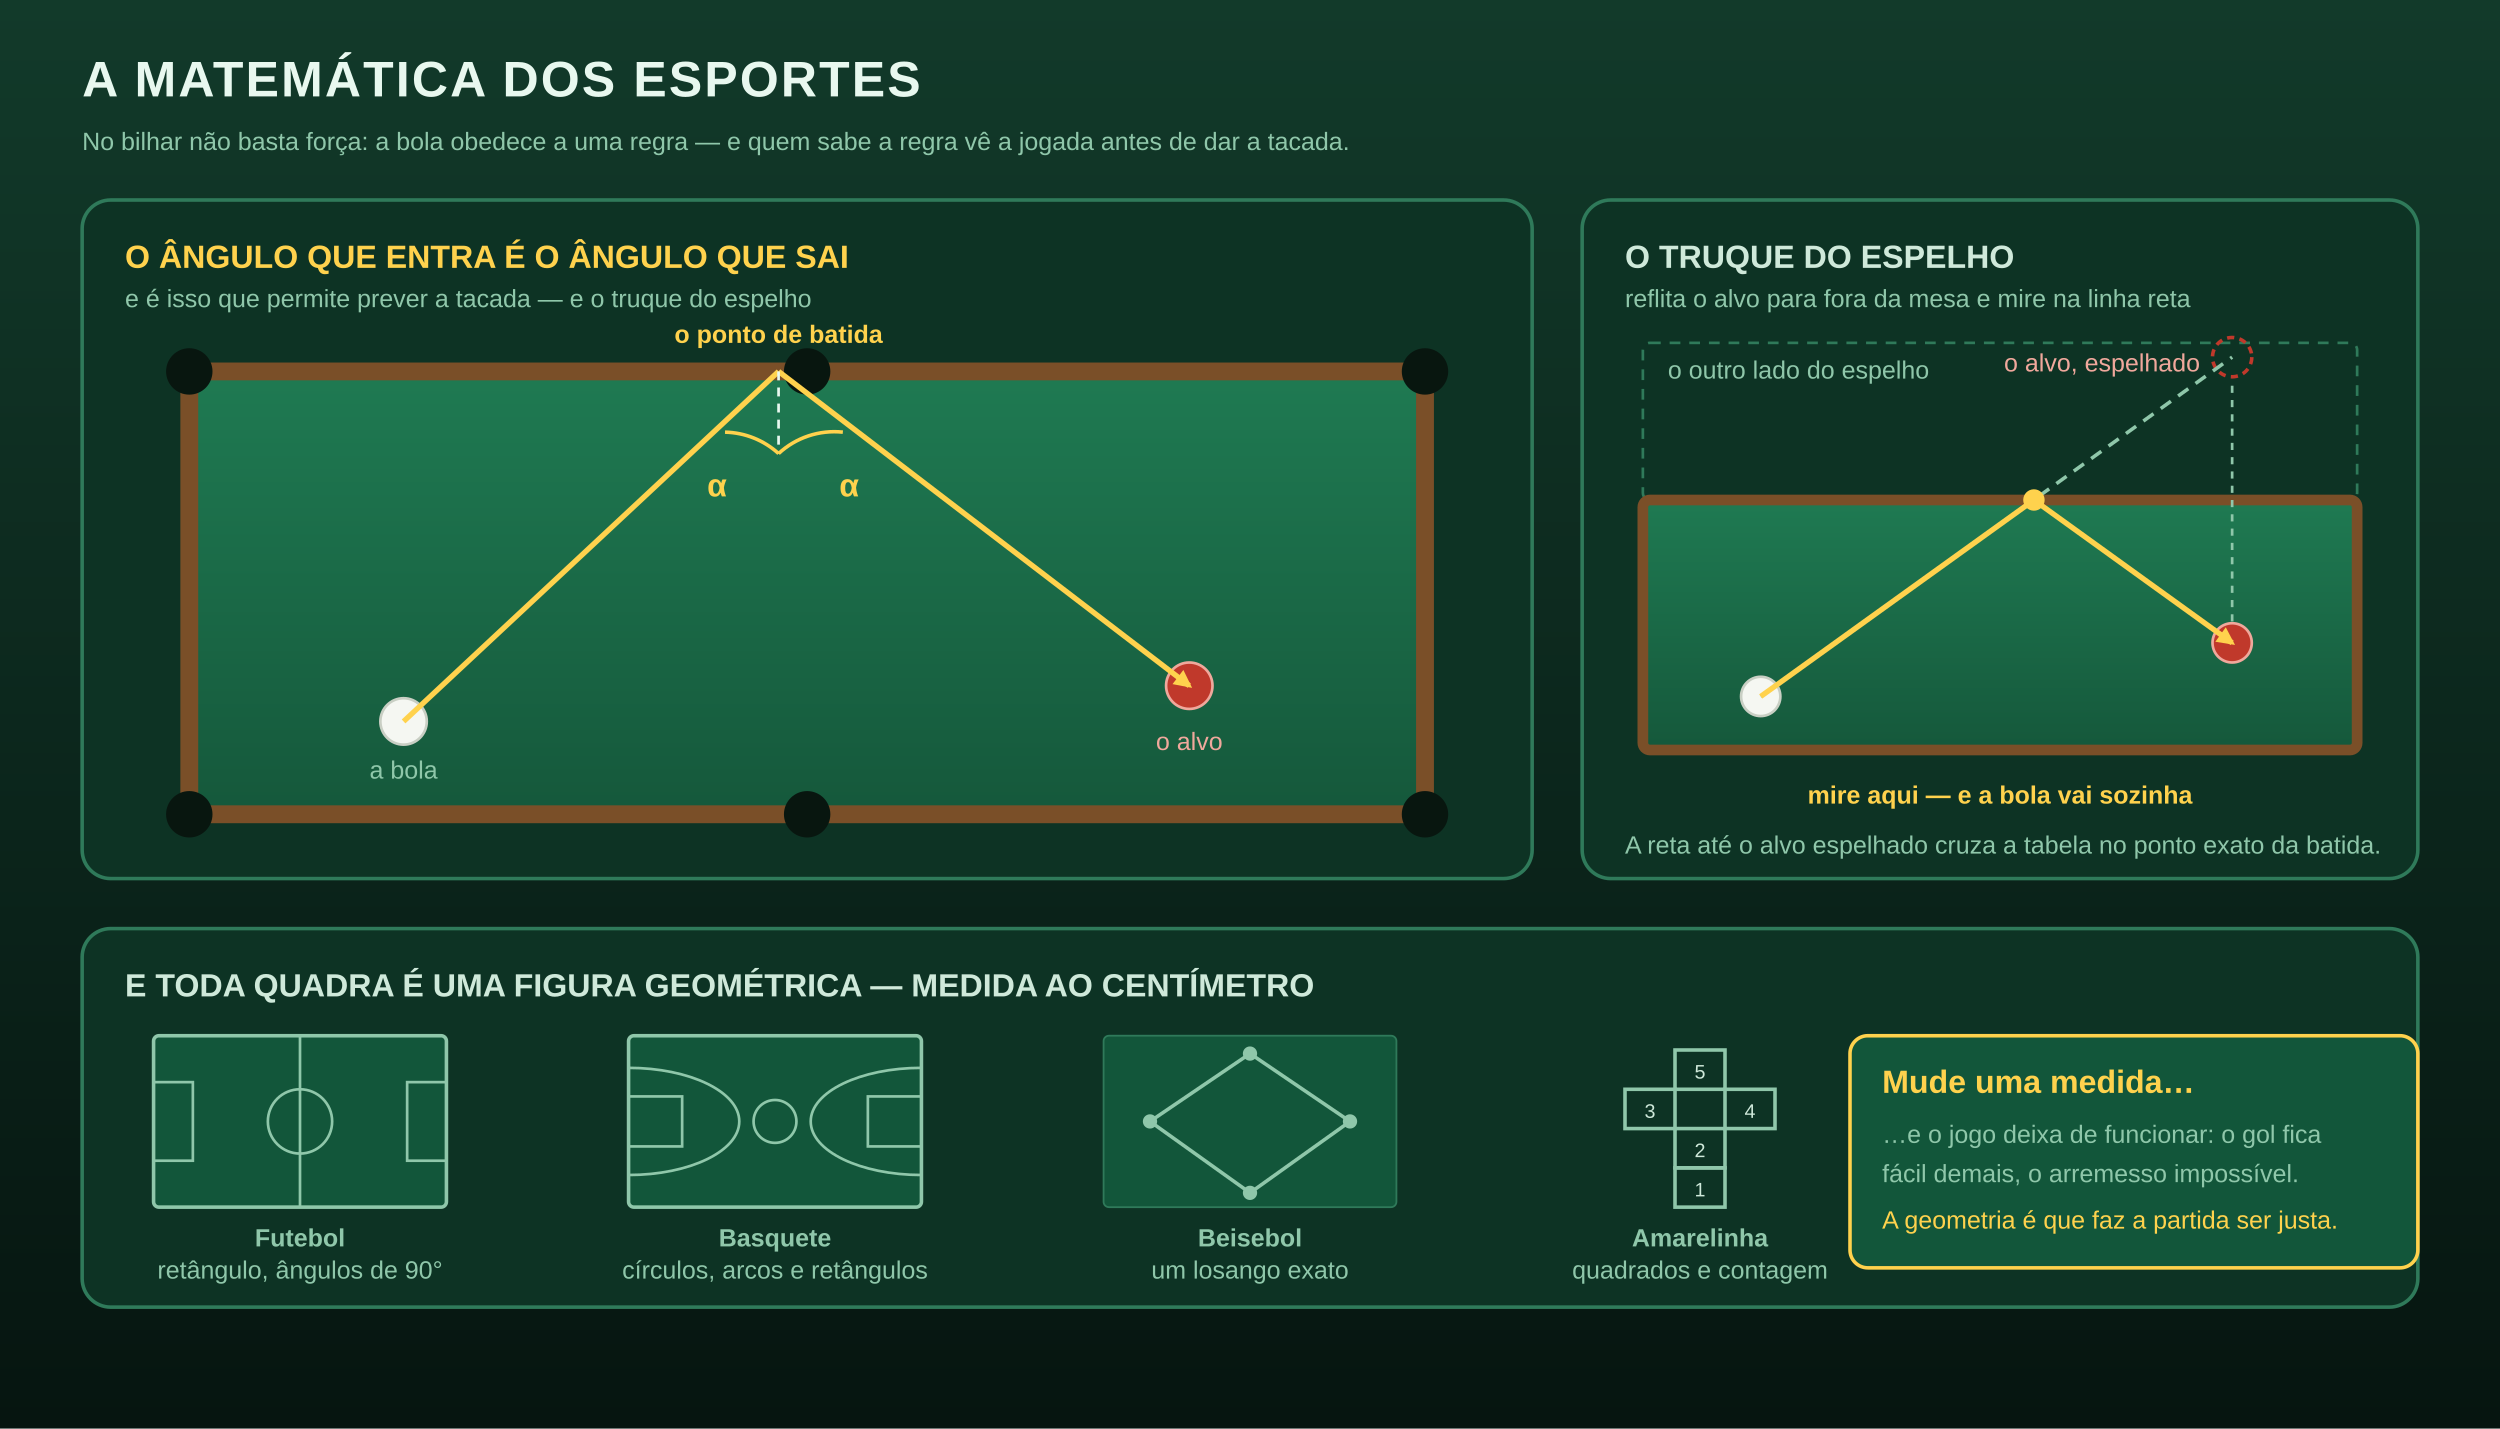
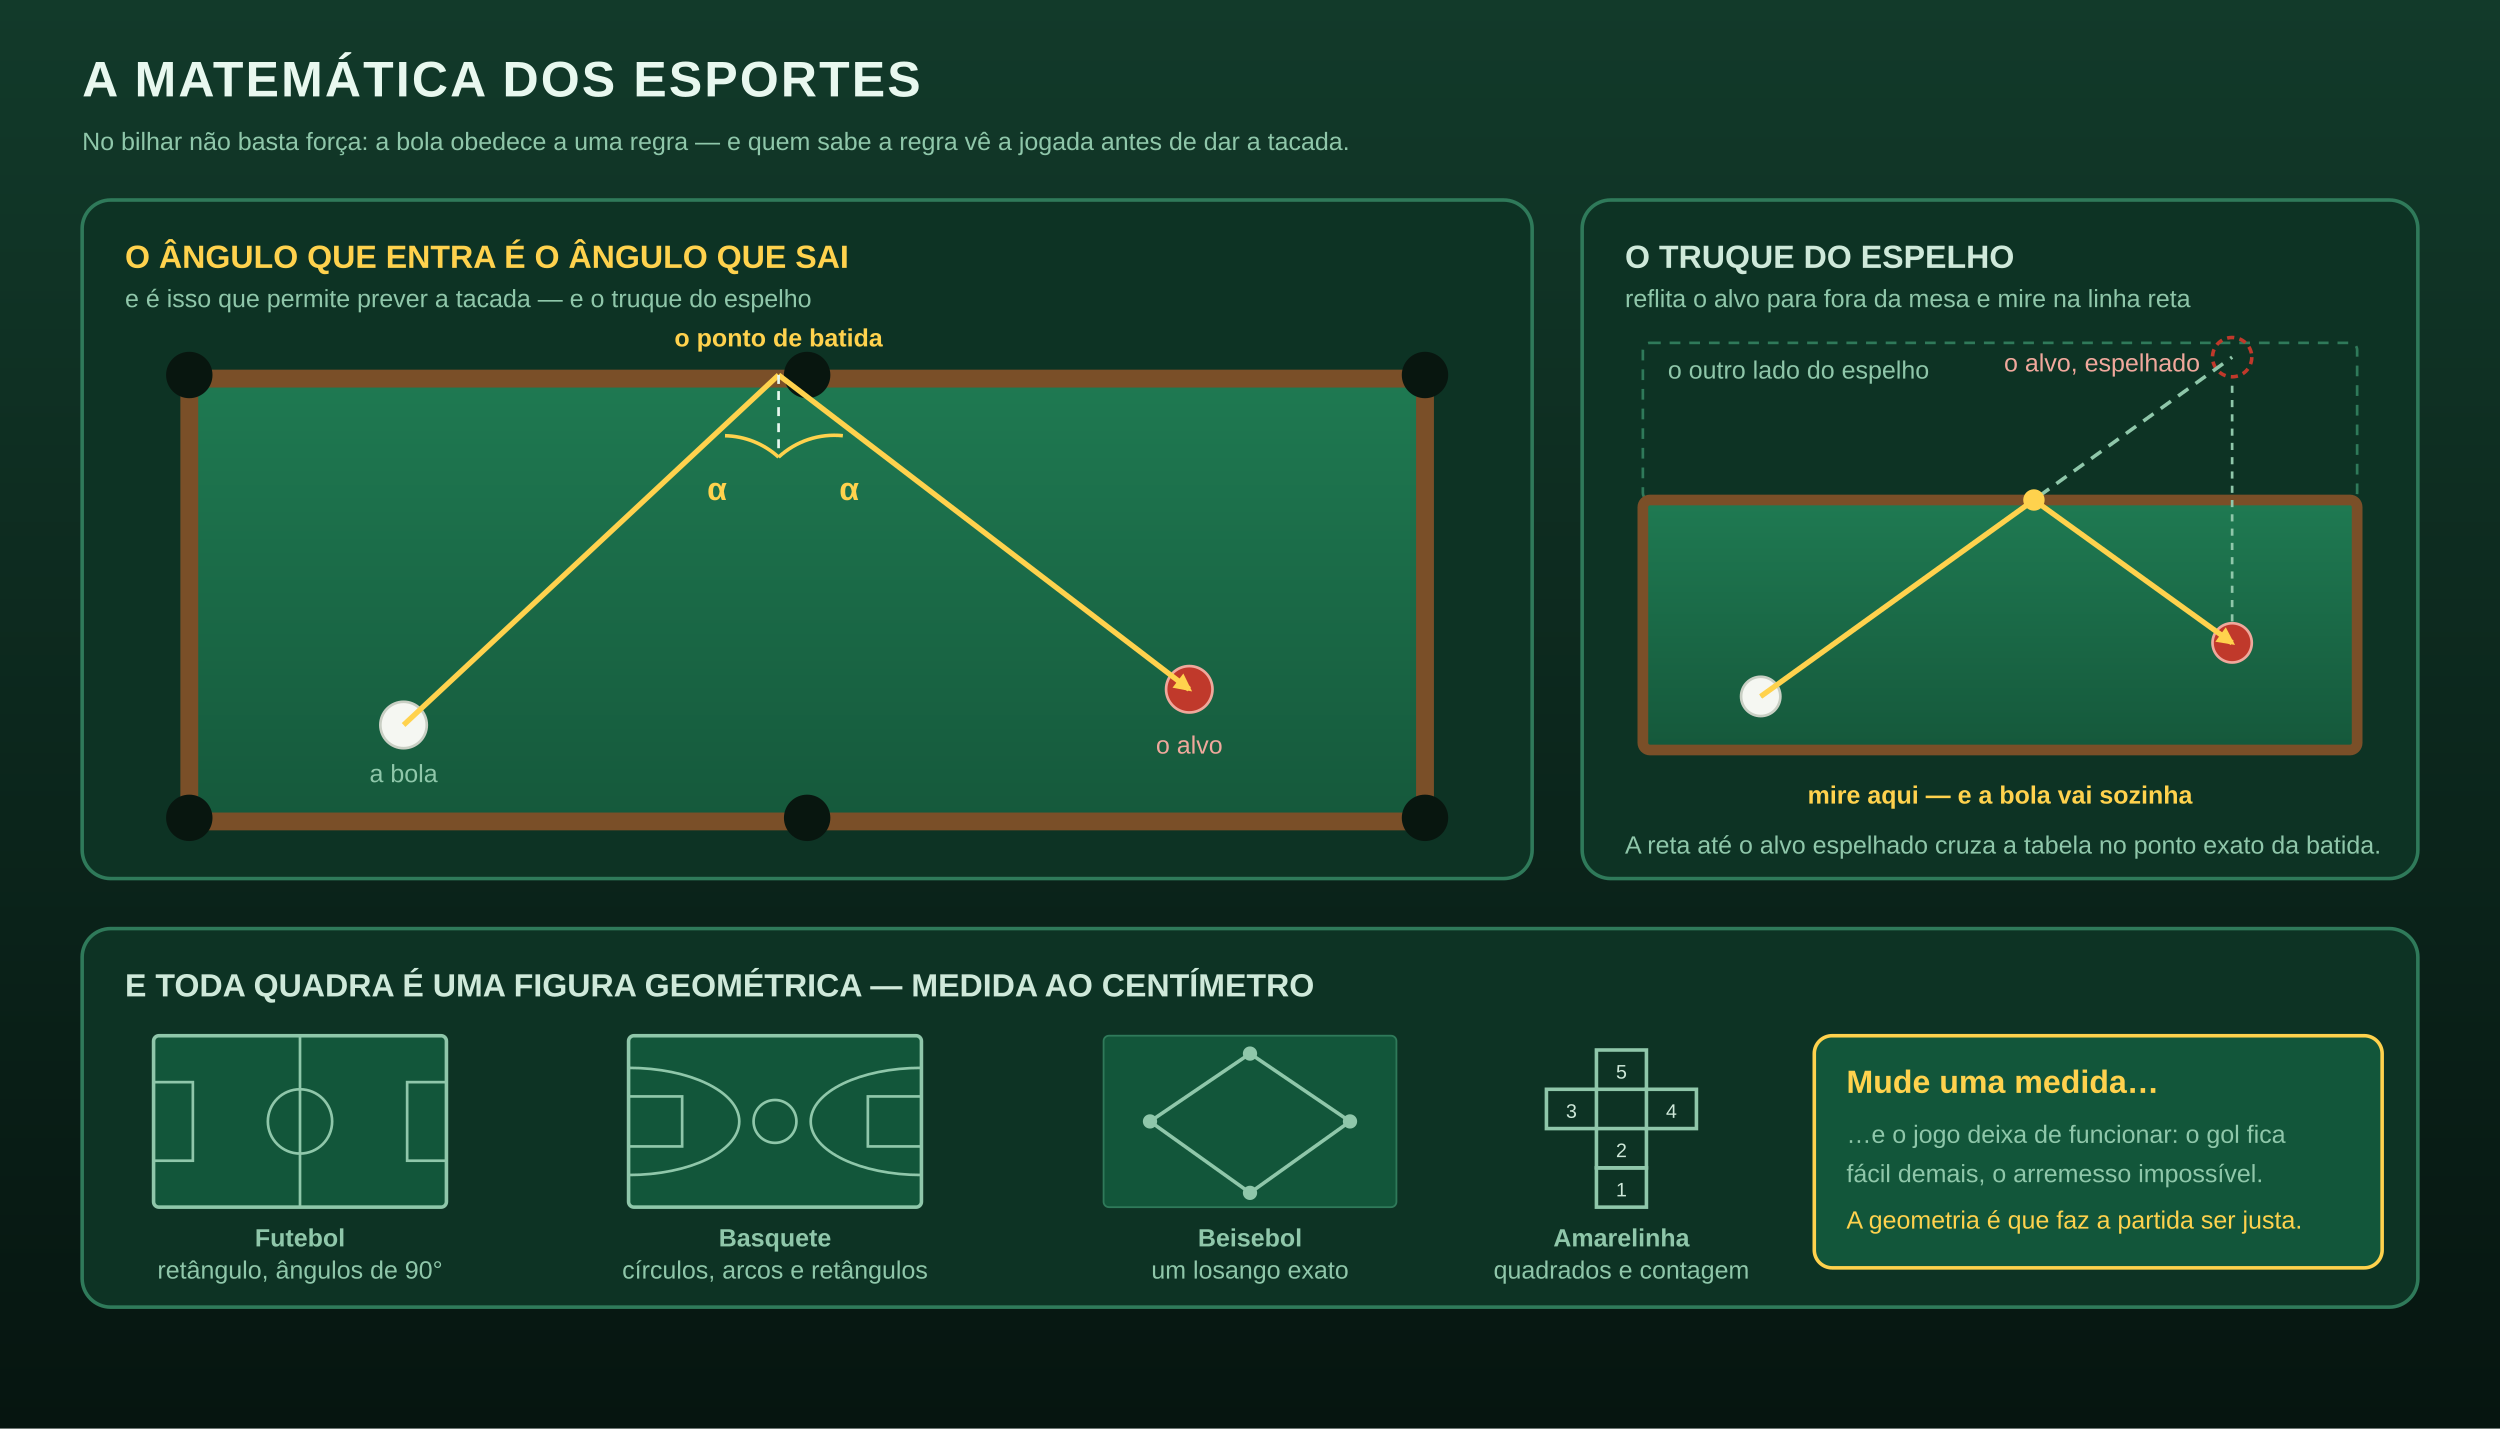
- <svg xmlns="http://www.w3.org/2000/svg" viewBox="0 0 1400 800" width="1400" height="800" role="img" aria-labelledby="tit desc" font-family="'Segoe UI', 'Helvetica Neue', Arial, sans-serif" version="1.1" id="svg58">
+ <svg xmlns="http://www.w3.org/2000/svg" xmlns:xlink="http://www.w3.org/1999/xlink" viewBox="0 0 1400 800" width="1400" height="800" role="img" aria-labelledby="tit desc" font-family="'Segoe UI', 'Helvetica Neue', Arial, sans-serif" version="1.1" id="svg58">
  <defs id="defs5">
    <linearGradient id="fundo" x1="0" y1="0" x2="0" y2="1">
      <stop offset="0" stop-color="#123a2a" id="stop1" />
      <stop offset="1" stop-color="#061510" id="stop2" />
    </linearGradient>
    <linearGradient id="pano" x1="0" y1="0" x2="0" y2="1">
      <stop offset="0" stop-color="#1f7a52" id="stop3" />
      <stop offset="1" stop-color="#15583b" id="stop4" />
    </linearGradient>
    <marker id="s-ffd24d" viewBox="0 0 10 10" refX="8" refY="5" markerWidth="10" markerHeight="10" markerUnits="userSpaceOnUse" orient="auto">
      <path d="M0 0 L10 5 L0 10 z" fill="#ffd24d" id="path4" />
    </marker>
    <marker id="s-8fc7aa" viewBox="0 0 10 10" refX="8" refY="5" markerWidth="10" markerHeight="10" markerUnits="userSpaceOnUse" orient="auto">
      <path d="M0 0 L10 5 L0 10 z" fill="#8fc7aa" id="path5" />
    </marker>
+     <linearGradient xlink:href="#pano" id="linearGradient1" x1="-3.031" y1="-8.248" x2="-3.031" y2="417.33" gradientTransform="matrix(1.649524,0,0,0.6062354,0,2)" gradientUnits="userSpaceOnUse" />
  </defs>
  <style id="style5">
        .cab  { fill:#e8f8ef; font-size:28px; font-weight:800; letter-spacing:1.2px; }
        .rot  { fill:#cfe9da; font-size:18px; font-weight:700; }
        .rotp { fill:#8fc7aa; font-size:14px; }
        .painel { fill:#0d3324; stroke:#2f7a5a; stroke-width:2; }
        .mesa { fill:url(#pano); stroke:#7a4f28; stroke-width:10; }
    </style>
  <rect width="1400" height="800" fill="url(#fundo)" id="rect5" />
  <text class="cab" x="46" y="54" id="text5">A MATEMÁTICA DOS ESPORTES</text>
  <text class="rotp" x="46" y="84" font-size="17" id="text6">No bilhar não basta força: a bola obedece a uma regra — e quem sabe a regra vê a jogada antes de dar a tacada.</text>
  <g transform="translate(46,112)" id="g22">
    <rect class="painel" x="0" y="0" width="812" height="380" rx="16" id="rect6" />
    <text class="rot" x="24" y="38" style="fill:#ffd24d" id="text7">O ÂNGULO QUE ENTRA É O ÂNGULO QUE SAI</text>
    <text class="rotp" x="24" y="60" id="text8">e é isso que permite prever a tacada — e o truque do espelho</text>
-     <g transform="translate(60,96)" id="g21">
-       <rect class="mesa" x="0" y="0" width="692" height="248" rx="6" id="rect8" />
+     <g transform="translate(60,98)" id="g21">
+       <rect class="mesa" x="0" y="2" width="692" height="248" rx="6" id="rect8" style="fill:url(#linearGradient1)" />
      <g fill="#08160f" id="g13">
        <circle cx="0" cy="0" r="13" id="circle8" />
        <circle cx="346" cy="0" r="13" id="circle9" />
        <circle cx="692" cy="0" r="13" id="circle10" />
        <circle cx="0" cy="248" r="13" id="circle11" />
        <circle cx="346" cy="248" r="13" id="circle12" />
        <circle cx="692" cy="248" r="13" id="circle13" />
      </g>
      <circle cx="120" cy="196" r="13" fill="#f5f7f2" stroke="#c9cfc4" stroke-width="1.5" id="circle14" />
      <text class="rotp" x="120" y="228" text-anchor="middle" font-size="12" id="text14">a bola</text>
      <circle cx="560" cy="176" r="13" fill="#c0392b" stroke="#f0a89c" stroke-width="1.5" id="circle15" />
      <text class="rotp" x="560" y="212" text-anchor="middle" font-size="12" style="fill:#f0a89c" id="text15">o alvo</text>
      <g stroke="#ffd24d" stroke-width="3" fill="none" id="g16">
-         <path d="M120 196 L 330 0" id="path15" />
-         <path d="M330 0 L 560 176" marker-end="url(#s-ffd24d)" id="path16" />
+         <path d="M 120,196 330,0" id="path15" />
+         <path d="M 330,0 560,176" marker-end="url(#s-ffd24d)" id="path16" />
      </g>
-       <path d="M330 0 V 46" stroke="#e8f8ef" stroke-width="1.5" stroke-dasharray="5 4" id="path17" />
-       <path d="M300 34 A 46 46 0 0 1 330 46" fill="none" stroke="#ffd24d" stroke-width="2" id="path18" />
-       <path d="M330 46 A 46 46 0 0 1 366 34" fill="none" stroke="#ffd24d" stroke-width="2" id="path19" />
+       <path d="M 330,0 V 46" stroke="#e8f8ef" stroke-width="1.5" stroke-dasharray="5, 4" id="path17" />
+       <path d="m 300,34 a 46,46 0 0 1 30,12" fill="none" stroke="#ffd24d" stroke-width="2" id="path18" />
+       <path d="M 330,46 A 46,46 0 0 1 366,34" fill="none" stroke="#ffd24d" stroke-width="2" id="path19" />
      <text class="rot" x="290" y="70" font-size="15" style="fill:#ffd24d" id="text19">α</text>
      <text class="rot" x="364" y="70" font-size="15" style="fill:#ffd24d" id="text20">α</text>
-       <text class="rotp" x="330" y="-16" text-anchor="middle" font-size="13" style="fill:#ffd24d" font-weight="700" id="text21">
-                 o ponto de batida
-             </text>
+       <text class="rotp" x="330" y="-16" text-anchor="middle" font-size="13" style="fill:#ffd24d" font-weight="700" id="text21">o ponto de batida</text>
    </g>
  </g>
  <g transform="translate(886,112)" id="g31">
    <rect class="painel" x="0" y="0" width="468" height="380" rx="16" id="rect22" />
    <text class="rot" x="24" y="38" id="text22">O TRUQUE DO ESPELHO</text>
    <text class="rotp" x="24" y="60" id="text23">reflita o alvo para fora da mesa e mire na linha reta</text>
    <g transform="translate(34,168)" id="g30">
      <rect x="0" y="-88" width="400" height="88" rx="4" fill="#0d3324" stroke="#2f7a5a" stroke-width="1.5" stroke-dasharray="6 5" id="rect23" />
      <text class="rotp" x="14" y="-68" font-size="12" style="fill:#8fc7aa" id="text24">
                o outro lado do espelho
            </text>
      <rect x="0" y="0" width="400" height="140" rx="4" fill="url(#pano)" stroke="#7a4f28" stroke-width="6" id="rect24" />
      <circle cx="66" cy="110" r="11" fill="#f5f7f2" stroke="#c9cfc4" stroke-width="1.5" id="circle24" />
      <circle cx="330" cy="80" r="11" fill="#c0392b" stroke="#f0a89c" stroke-width="1.5" id="circle25" />
      <circle cx="330" cy="-80" r="11" fill="none" stroke="#c0392b" stroke-width="2" stroke-dasharray="4 3" id="circle26" />
      <path d="M330 68 V -68" stroke="#8fc7aa" stroke-width="1.5" stroke-dasharray="4 4" id="path26" />
      <text class="rotp" x="312" y="-72" text-anchor="end" font-size="12" style="fill:#f0a89c" id="text26">o alvo, espelhado</text>
      <path d="M66 110 L 330 -80" stroke="#8fc7aa" stroke-width="2" stroke-dasharray="7 5" id="path27" />
      <circle cx="219" cy="0" r="6" fill="#ffd24d" id="circle27" />
      <g stroke="#ffd24d" stroke-width="3" fill="none" id="g29">
        <path d="M66 110 L 219 0" id="path28" />
        <path d="M219 0 L 330 80" marker-end="url(#s-ffd24d)" id="path29" />
      </g>
      <text class="rotp" x="200" y="170" text-anchor="middle" font-size="13" style="fill:#ffd24d" font-weight="700" id="text29">
                mire aqui — e a bola vai sozinha
            </text>
    </g>
    <text class="rotp" x="24" y="366" font-size="13" id="text30">
            A reta até o alvo espelhado cruza a tabela no ponto exato da batida.
        </text>
  </g>
  <g transform="translate(46,520)" id="g58">
    <rect class="painel" x="0" y="0" width="1308" height="212" rx="16" id="rect31" />
    <text class="rot" x="24" y="38" id="text31">E TODA QUADRA É UMA FIGURA GEOMÉTRICA — MEDIDA AO CENTÍMETRO</text>
    <g transform="translate(40,60)" id="g57">
      <g id="g35">
        <rect x="0" y="0" width="164" height="96" rx="3" fill="#12563a" stroke="#8fc7aa" stroke-width="2" id="rect32" />
        <path d="M82 0 V 96" stroke="#8fc7aa" stroke-width="1.5" id="path32" />
        <circle cx="82" cy="48" r="18" fill="none" stroke="#8fc7aa" stroke-width="1.5" id="circle32" />
        <rect x="0" y="26" width="22" height="44" fill="none" stroke="#8fc7aa" stroke-width="1.5" id="rect33" />
        <rect x="142" y="26" width="22" height="44" fill="none" stroke="#8fc7aa" stroke-width="1.5" id="rect34" />
        <text class="rotp" x="82" y="118" text-anchor="middle" font-size="13" font-weight="700" id="text34">Futebol</text>
        <text class="rotp" x="82" y="136" text-anchor="middle" font-size="12" id="text35">retângulo, ângulos de 90°</text>
      </g>
      <g transform="translate(266,0)" id="g38">
        <rect x="0" y="0" width="164" height="96" rx="3" fill="#12563a" stroke="#8fc7aa" stroke-width="2" id="rect35" />
        <path d="M0 18 A 62 30 0 0 1 0 78" fill="none" stroke="#8fc7aa" stroke-width="1.5" id="path35" />
        <path d="M164 18 A 62 30 0 0 0 164 78" fill="none" stroke="#8fc7aa" stroke-width="1.5" id="path36" />
        <rect x="0" y="34" width="30" height="28" fill="none" stroke="#8fc7aa" stroke-width="1.5" id="rect36" />
        <rect x="134" y="34" width="30" height="28" fill="none" stroke="#8fc7aa" stroke-width="1.5" id="rect37" />
        <circle cx="82" cy="48" r="12" fill="none" stroke="#8fc7aa" stroke-width="1.5" id="circle37" />
        <text class="rotp" x="82" y="118" text-anchor="middle" font-size="13" font-weight="700" id="text37">Basquete</text>
        <text class="rotp" x="82" y="136" text-anchor="middle" font-size="12" id="text38">círculos, arcos e retângulos</text>
      </g>
      <g transform="translate(532,0)" id="g42">
        <rect x="0" y="0" width="164" height="96" rx="3" fill="#12563a" stroke="#2f7a5a" stroke-width="1" id="rect38" />
        <path d="M82 88 L 26 48 L 82 10 L 138 48 Z" fill="none" stroke="#8fc7aa" stroke-width="2" id="path38" />
        <g fill="#8fc7aa" id="g41">
          <circle cx="82" cy="88" r="4" id="circle38" />
          <circle cx="26" cy="48" r="4" id="circle39" />
          <circle cx="82" cy="10" r="4" id="circle40" />
          <circle cx="138" cy="48" r="4" id="circle41" />
        </g>
        <text class="rotp" x="82" y="118" text-anchor="middle" font-size="13" font-weight="700" id="text41">Beisebol</text>
        <text class="rotp" x="82" y="136" text-anchor="middle" font-size="12" id="text42">um losango exato</text>
      </g>
-       <g transform="translate(798,0)" id="g52">
+       <g transform="translate(754)" id="g52">
        <g fill="none" stroke="#8fc7aa" stroke-width="2" id="g46">
          <rect x="54" y="74" width="28" height="22" id="rect42" />
          <rect x="54" y="52" width="28" height="22" id="rect43" />
          <rect x="26" y="30" width="28" height="22" id="rect44" />
          <rect x="82" y="30" width="28" height="22" id="rect45" />
          <rect x="54" y="8" width="28" height="22" id="rect46" />
        </g>
-         <g font-size="11" text-anchor="middle" fill="#cfe9da" id="g50">
+         <g font-size="11px" text-anchor="middle" fill="#cfe9da" id="g50">
          <text x="68" y="90" id="text46">1</text>
          <text x="68" y="68" id="text47">2</text>
          <text x="40" y="46" id="text48">3</text>
          <text x="96" y="46" id="text49">4</text>
          <text x="68" y="24" id="text50">5</text>
        </g>
        <text class="rotp" x="68" y="118" text-anchor="middle" font-size="13" font-weight="700" id="text51">Amarelinha</text>
        <text class="rotp" x="68" y="136" text-anchor="middle" font-size="12" id="text52">quadrados e contagem</text>
      </g>
-       <g transform="translate(950,0)" id="g56">
+       <g transform="translate(930)" id="g56">
        <rect x="0" y="0" width="318" height="130" rx="10" fill="#12563a" stroke="#ffd24d" stroke-width="2" id="rect52" />
        <text class="rot" x="18" y="32" font-size="16" style="fill:#ffd24d" id="text53">Mude uma medida…</text>
        <text class="rotp" x="18" y="60" font-size="13" id="text54">…e o jogo deixa de funcionar: o gol fica</text>
        <text class="rotp" x="18" y="82" font-size="13" id="text55">fácil demais, o arremesso impossível.</text>
-         <text class="rotp" x="18" y="108" font-size="13" style="fill:#ffd24d" id="text56">
-                     A geometria é que faz a partida ser justa.
-                 </text>
+         <text class="rotp" x="18" y="108" font-size="13" style="fill:#ffd24d" id="text56">A geometria é que faz a partida ser justa.</text>
      </g>
    </g>
  </g>
</svg>
